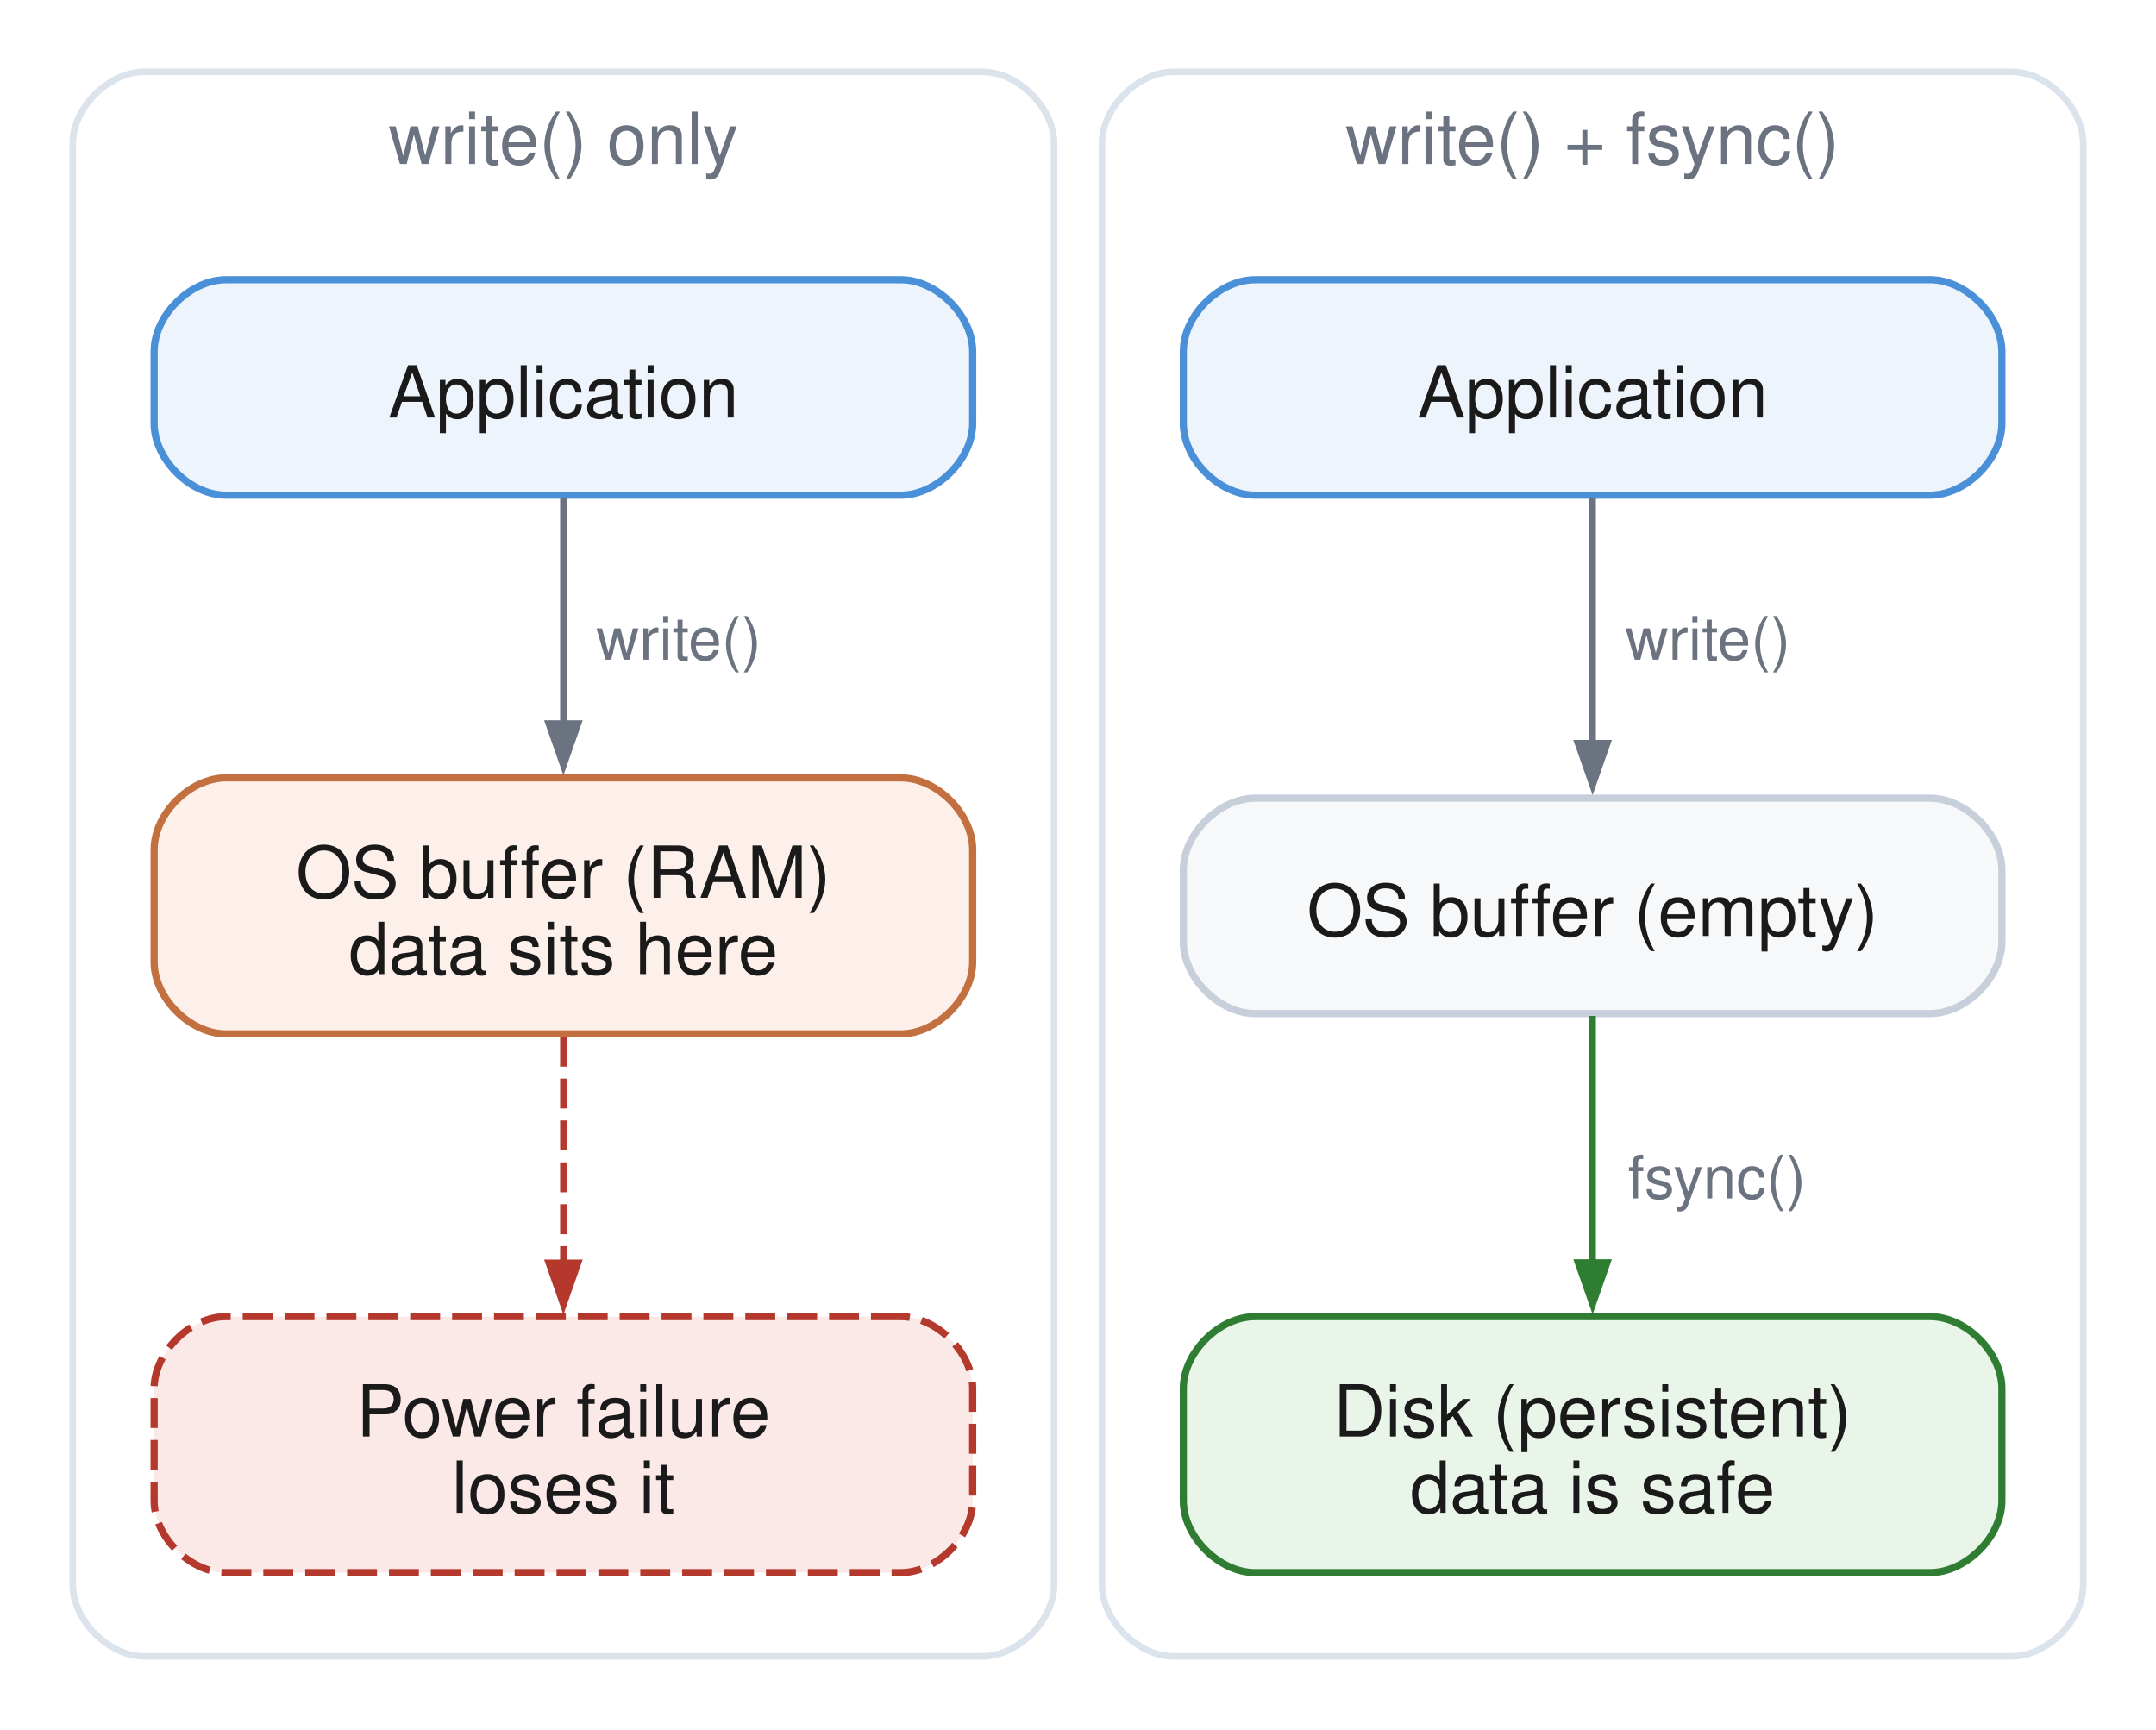
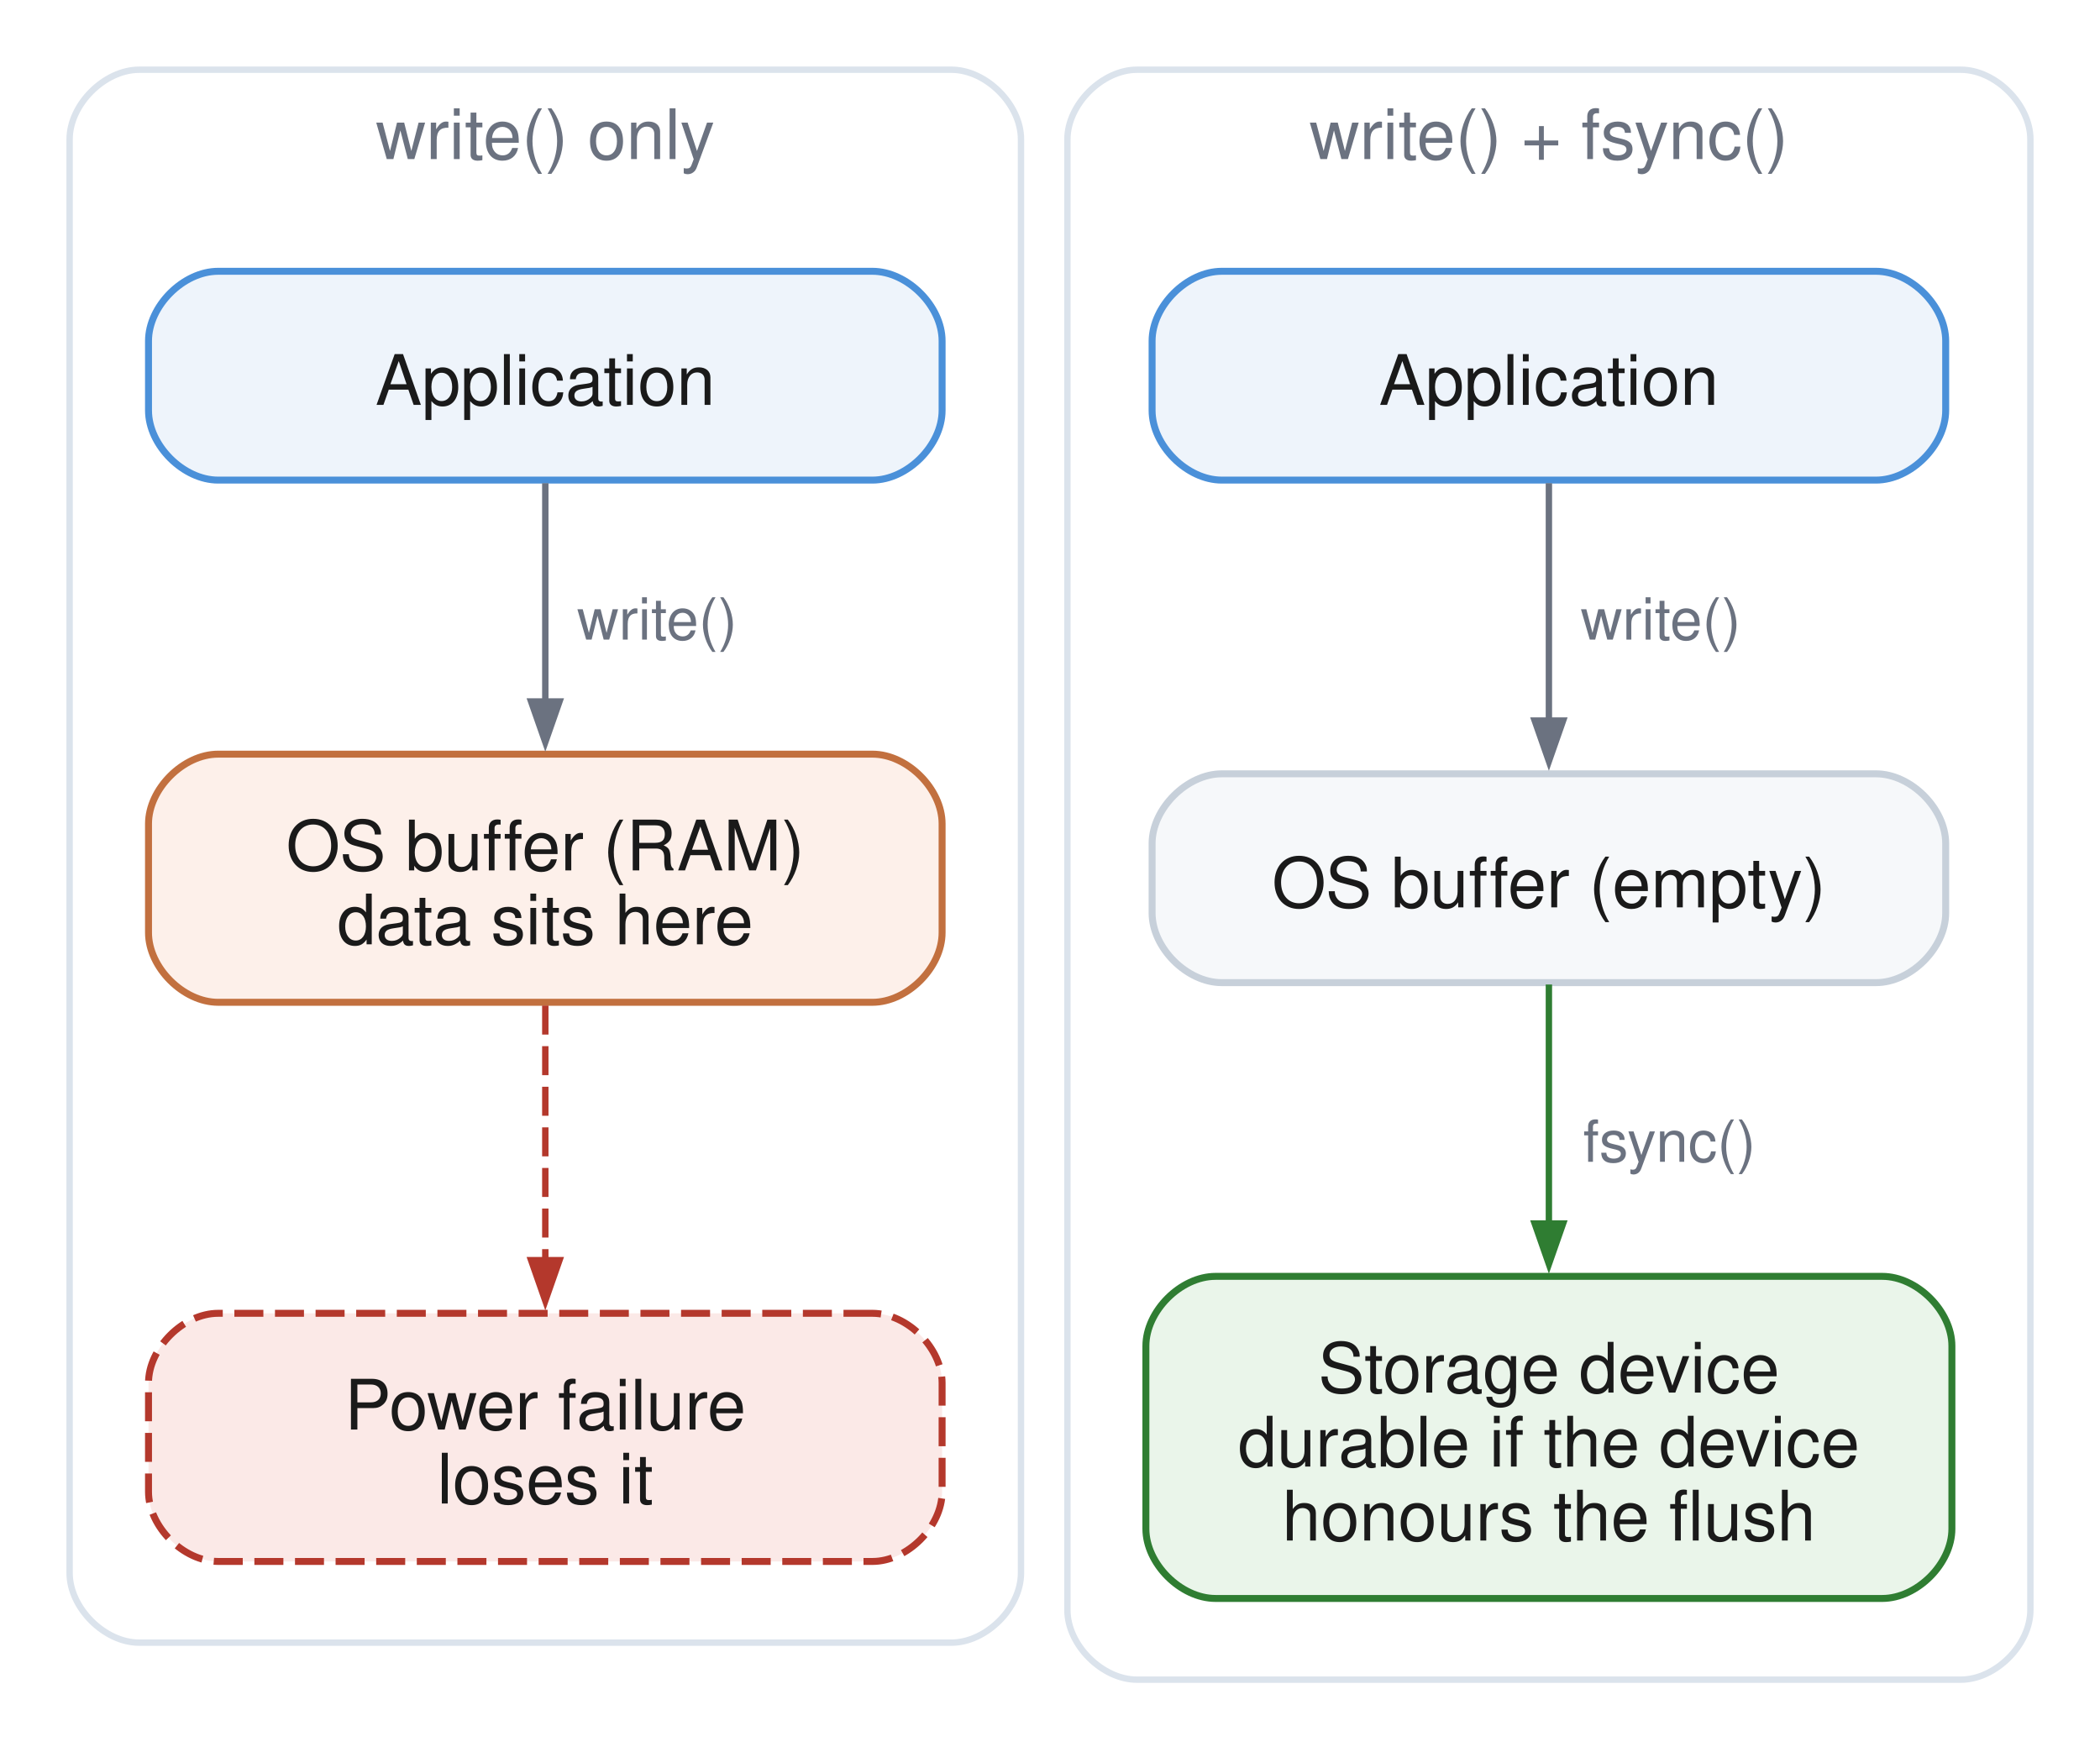
- <svg xmlns="http://www.w3.org/2000/svg" width="480" height="385" viewBox="0.00 0.00 360.00 289.00">
-   <g id="graph0" class="graph" transform="scale(1 1) rotate(0) translate(4 284.81)">
+ <svg xmlns="http://www.w3.org/2000/svg" width="483" height="403" viewBox="0.00 0.00 362.00 302.00">
+   <g id="graph0" class="graph" transform="scale(1 1) rotate(0) translate(4 297.56)">
    <g id="clust1" class="cluster">
-       <path fill="none" stroke="#dbe3ec" stroke-width="1.1" d="M20,-8C20,-8 160,-8 160,-8 166,-8 172,-14 172,-20 172,-20 172,-260.81 172,-260.81 172,-266.81 166,-272.81 160,-272.81 160,-272.81 20,-272.81 20,-272.81 14,-272.81 8,-266.81 8,-260.81 8,-260.81 8,-20 8,-20 8,-14 14,-8 20,-8" />
-       <text xml:space="preserve" text-anchor="middle" x="90" y="-257.41" font-family="Helvetica,Arial,sans-serif" font-size="12.00" fill="#6b7280">write() only</text>
+       <path fill="none" stroke="#dbe3ec" stroke-width="1.1" d="M20,-14.38C20,-14.38 160,-14.38 160,-14.38 166,-14.38 172,-20.38 172,-26.38 172,-26.38 172,-273.56 172,-273.56 172,-279.56 166,-285.56 160,-285.56 160,-285.56 20,-285.56 20,-285.56 14,-285.56 8,-279.56 8,-273.56 8,-273.56 8,-26.38 8,-26.38 8,-20.38 14,-14.38 20,-14.38" />
+       <text xml:space="preserve" text-anchor="middle" x="90" y="-270.16" font-family="Helvetica,Arial,sans-serif" font-size="12.00" fill="#6b7280">write() only</text>
    </g>
    <g id="clust2" class="cluster">
-       <path fill="none" stroke="#dbe3ec" stroke-width="1.1" d="M192,-8C192,-8 332,-8 332,-8 338,-8 344,-14 344,-20 344,-20 344,-260.81 344,-260.81 344,-266.81 338,-272.81 332,-272.81 332,-272.81 192,-272.81 192,-272.81 186,-272.81 180,-266.81 180,-260.81 180,-260.81 180,-20 180,-20 180,-14 186,-8 192,-8" />
-       <text xml:space="preserve" text-anchor="middle" x="262" y="-257.41" font-family="Helvetica,Arial,sans-serif" font-size="12.00" fill="#6b7280">write() + fsync()</text>
+       <path fill="none" stroke="#dbe3ec" stroke-width="1.1" d="M192,-8C192,-8 334,-8 334,-8 340,-8 346,-14 346,-20 346,-20 346,-273.56 346,-273.56 346,-279.56 340,-285.56 334,-285.56 334,-285.56 192,-285.56 192,-285.56 186,-285.56 180,-279.56 180,-273.56 180,-273.56 180,-20 180,-20 180,-14 186,-8 192,-8" />
+       <text xml:space="preserve" text-anchor="middle" x="263" y="-270.16" font-family="Helvetica,Arial,sans-serif" font-size="12.00" fill="#6b7280">write() + fsync()</text>
    </g>
    <g id="node1" class="node">
-       <path fill="#eef4fb" stroke="#4a90d9" stroke-width="1.2" d="M146.4,-238.06C146.4,-238.06 33.6,-238.06 33.6,-238.06 27.6,-238.06 21.6,-232.06 21.6,-226.06 21.6,-226.06 21.6,-214.06 21.6,-214.06 21.6,-208.06 27.6,-202.06 33.6,-202.06 33.6,-202.06 146.4,-202.06 146.4,-202.06 152.4,-202.06 158.4,-208.06 158.4,-214.06 158.4,-214.06 158.4,-226.06 158.4,-226.06 158.4,-232.06 152.4,-238.06 146.4,-238.06" />
-       <text xml:space="preserve" text-anchor="middle" x="90" y="-215.03" font-family="Helvetica,Arial,sans-serif" font-size="12.00" fill="#1a1a1a">Application</text>
+       <path fill="#eef4fb" stroke="#4a90d9" stroke-width="1.2" d="M146.4,-250.81C146.4,-250.81 33.6,-250.81 33.6,-250.81 27.6,-250.81 21.6,-244.81 21.6,-238.81 21.6,-238.81 21.6,-226.81 21.6,-226.81 21.6,-220.81 27.6,-214.81 33.6,-214.81 33.6,-214.81 146.4,-214.81 146.4,-214.81 152.4,-214.81 158.4,-220.81 158.4,-226.81 158.4,-226.81 158.4,-238.81 158.4,-238.81 158.4,-244.81 152.4,-250.81 146.4,-250.81" />
+       <text xml:space="preserve" text-anchor="middle" x="90" y="-227.78" font-family="Helvetica,Arial,sans-serif" font-size="12.00" fill="#1a1a1a">Application</text>
    </g>
    <g id="node2" class="node">
-       <path fill="#fdf0ea" stroke="#c2703f" stroke-width="1.2" d="M146.4,-154.81C146.4,-154.81 33.6,-154.81 33.6,-154.81 27.6,-154.81 21.6,-148.81 21.6,-142.81 21.6,-142.81 21.6,-124.03 21.6,-124.03 21.6,-118.03 27.6,-112.03 33.6,-112.03 33.6,-112.03 146.4,-112.03 146.4,-112.03 152.4,-112.03 158.4,-118.03 158.4,-124.03 158.4,-124.03 158.4,-142.81 158.4,-142.81 158.4,-148.81 152.4,-154.81 146.4,-154.81" />
-       <text xml:space="preserve" text-anchor="middle" x="90" y="-134.77" font-family="Helvetica,Arial,sans-serif" font-size="12.00" fill="#1a1a1a">OS buffer (RAM)</text>
-       <text xml:space="preserve" text-anchor="middle" x="90" y="-122.02" font-family="Helvetica,Arial,sans-serif" font-size="12.00" fill="#1a1a1a">data sits here</text>
+       <path fill="#fdf0ea" stroke="#c2703f" stroke-width="1.2" d="M146.4,-167.56C146.4,-167.56 33.6,-167.56 33.6,-167.56 27.6,-167.56 21.6,-161.56 21.6,-155.56 21.6,-155.56 21.6,-136.78 21.6,-136.78 21.6,-130.78 27.6,-124.78 33.6,-124.78 33.6,-124.78 146.4,-124.78 146.4,-124.78 152.4,-124.78 158.4,-130.78 158.4,-136.78 158.4,-136.78 158.4,-155.56 158.4,-155.56 158.4,-161.56 152.4,-167.56 146.4,-167.56" />
+       <text xml:space="preserve" text-anchor="middle" x="90" y="-147.52" font-family="Helvetica,Arial,sans-serif" font-size="12.00" fill="#1a1a1a">OS buffer (RAM)</text>
+       <text xml:space="preserve" text-anchor="middle" x="90" y="-134.77" font-family="Helvetica,Arial,sans-serif" font-size="12.00" fill="#1a1a1a">data sits here</text>
    </g>
    <g id="edge1" class="edge">
-       <path fill="none" stroke="#6b7280" stroke-width="1.1" d="M90,-201.52C90,-190.59 90,-176.24 90,-163.62" />
-       <polygon fill="#6b7280" stroke="#6b7280" stroke-width="1.1" points="92.45,-163.89 90,-156.89 87.55,-163.89 92.45,-163.89" />
-       <text xml:space="preserve" text-anchor="middle" x="106.5" y="-174.56" font-family="Helvetica,Arial,sans-serif" font-size="10.00" fill="#6b7280">  write()</text>
+       <path fill="none" stroke="#6b7280" stroke-width="1.1" d="M90,-214.27C90,-203.34 90,-188.99 90,-176.37" />
+       <polygon fill="#6b7280" stroke="#6b7280" stroke-width="1.1" points="92.45,-176.64 90,-169.64 87.55,-176.64 92.45,-176.64" />
+       <text xml:space="preserve" text-anchor="middle" x="106.5" y="-187.31" font-family="Helvetica,Arial,sans-serif" font-size="10.00" fill="#6b7280">  write()</text>
    </g>
    <g id="node3" class="node">
-       <path fill="#fbe9e7" stroke="#b4382c" stroke-width="1.2" stroke-dasharray="5,2" d="M146.4,-64.78C146.4,-64.78 33.6,-64.78 33.6,-64.78 27.6,-64.78 21.6,-58.78 21.6,-52.78 21.6,-52.78 21.6,-34 21.6,-34 21.6,-28 27.6,-22 33.6,-22 33.6,-22 146.4,-22 146.4,-22 152.4,-22 158.4,-28 158.4,-34 158.4,-34 158.4,-52.78 158.4,-52.78 158.4,-58.78 152.4,-64.78 146.4,-64.78" />
-       <text xml:space="preserve" text-anchor="middle" x="90" y="-44.74" font-family="Helvetica,Arial,sans-serif" font-size="12.00" fill="#1a1a1a">Power failure</text>
-       <text xml:space="preserve" text-anchor="middle" x="90" y="-31.99" font-family="Helvetica,Arial,sans-serif" font-size="12.00" fill="#1a1a1a">loses it</text>
+       <path fill="#fbe9e7" stroke="#b4382c" stroke-width="1.2" stroke-dasharray="5,2" d="M146.4,-71.16C146.4,-71.16 33.6,-71.16 33.6,-71.16 27.6,-71.16 21.6,-65.16 21.6,-59.16 21.6,-59.16 21.6,-40.38 21.6,-40.38 21.6,-34.38 27.6,-28.38 33.6,-28.38 33.6,-28.38 146.4,-28.38 146.4,-28.38 152.4,-28.38 158.4,-34.38 158.4,-40.38 158.4,-40.38 158.4,-59.16 158.4,-59.16 158.4,-65.16 152.4,-71.16 146.4,-71.16" />
+       <text xml:space="preserve" text-anchor="middle" x="90" y="-51.12" font-family="Helvetica,Arial,sans-serif" font-size="12.00" fill="#1a1a1a">Power failure</text>
+       <text xml:space="preserve" text-anchor="middle" x="90" y="-38.37" font-family="Helvetica,Arial,sans-serif" font-size="12.00" fill="#1a1a1a">loses it</text>
    </g>
    <g id="edge2" class="edge">
-       <path fill="none" stroke="#b4382c" stroke-width="1.1" stroke-dasharray="5,2" d="M90,-111.56C90,-100.27 90,-86.13 90,-73.75" />
-       <polygon fill="#b4382c" stroke="#b4382c" stroke-width="1.1" points="92.45,-73.77 90,-66.77 87.55,-73.77 92.45,-73.77" />
+       <path fill="none" stroke="#b4382c" stroke-width="1.1" stroke-dasharray="5,2" d="M90,-124.22C90,-111.26 90,-94.44 90,-80.16" />
+       <polygon fill="#b4382c" stroke="#b4382c" stroke-width="1.1" points="92.45,-80.32 90,-73.32 87.55,-80.32 92.45,-80.32" />
    </g>
    <g id="node4" class="node">
-       <path fill="#eef4fb" stroke="#4a90d9" stroke-width="1.2" d="M318.4,-238.06C318.4,-238.06 205.6,-238.06 205.6,-238.06 199.6,-238.06 193.6,-232.06 193.6,-226.06 193.6,-226.06 193.6,-214.06 193.6,-214.06 193.6,-208.06 199.6,-202.06 205.6,-202.06 205.6,-202.06 318.4,-202.06 318.4,-202.06 324.4,-202.06 330.4,-208.06 330.4,-214.06 330.4,-214.06 330.4,-226.06 330.4,-226.06 330.4,-232.06 324.4,-238.06 318.4,-238.06" />
-       <text xml:space="preserve" text-anchor="middle" x="262" y="-215.03" font-family="Helvetica,Arial,sans-serif" font-size="12.00" fill="#1a1a1a">Application</text>
+       <path fill="#eef4fb" stroke="#4a90d9" stroke-width="1.2" d="M319.4,-250.81C319.4,-250.81 206.6,-250.81 206.6,-250.81 200.6,-250.81 194.6,-244.81 194.6,-238.81 194.6,-238.81 194.6,-226.81 194.6,-226.81 194.6,-220.81 200.6,-214.81 206.6,-214.81 206.6,-214.81 319.4,-214.81 319.4,-214.81 325.4,-214.81 331.4,-220.81 331.4,-226.81 331.4,-226.81 331.4,-238.81 331.4,-238.81 331.4,-244.81 325.4,-250.81 319.4,-250.81" />
+       <text xml:space="preserve" text-anchor="middle" x="263" y="-227.78" font-family="Helvetica,Arial,sans-serif" font-size="12.00" fill="#1a1a1a">Application</text>
    </g>
    <g id="node5" class="node">
-       <path fill="#f6f8fa" stroke="#c7d0da" stroke-width="1.2" d="M318.4,-151.42C318.4,-151.42 205.6,-151.42 205.6,-151.42 199.6,-151.42 193.6,-145.42 193.6,-139.42 193.6,-139.42 193.6,-127.42 193.6,-127.42 193.6,-121.42 199.6,-115.42 205.6,-115.42 205.6,-115.42 318.4,-115.42 318.4,-115.42 324.4,-115.42 330.4,-121.42 330.4,-127.42 330.4,-127.42 330.4,-139.42 330.4,-139.42 330.4,-145.42 324.4,-151.42 318.4,-151.42" />
-       <text xml:space="preserve" text-anchor="middle" x="262" y="-128.4" font-family="Helvetica,Arial,sans-serif" font-size="12.00" fill="#1a1a1a">OS buffer (empty)</text>
+       <path fill="#f6f8fa" stroke="#c7d0da" stroke-width="1.2" d="M319.4,-164.17C319.4,-164.17 206.6,-164.17 206.6,-164.17 200.6,-164.17 194.6,-158.17 194.6,-152.17 194.6,-152.17 194.6,-140.17 194.6,-140.17 194.6,-134.17 200.6,-128.17 206.6,-128.17 206.6,-128.17 319.4,-128.17 319.4,-128.17 325.4,-128.17 331.4,-134.17 331.4,-140.17 331.4,-140.17 331.4,-152.17 331.4,-152.17 331.4,-158.17 325.4,-164.17 319.4,-164.17" />
+       <text xml:space="preserve" text-anchor="middle" x="263" y="-141.15" font-family="Helvetica,Arial,sans-serif" font-size="12.00" fill="#1a1a1a">OS buffer (empty)</text>
    </g>
    <g id="edge3" class="edge">
-       <path fill="none" stroke="#6b7280" stroke-width="1.1" d="M262,-201.52C262,-189.61 262,-173.64 262,-160.28" />
-       <polygon fill="#6b7280" stroke="#6b7280" stroke-width="1.1" points="264.45,-160.6 262,-153.6 259.55,-160.6 264.45,-160.6" />
-       <text xml:space="preserve" text-anchor="middle" x="278.5" y="-174.56" font-family="Helvetica,Arial,sans-serif" font-size="10.00" fill="#6b7280">  write()</text>
+       <path fill="none" stroke="#6b7280" stroke-width="1.1" d="M263,-214.27C263,-202.36 263,-186.39 263,-173.03" />
+       <polygon fill="#6b7280" stroke="#6b7280" stroke-width="1.1" points="265.45,-173.35 263,-166.35 260.55,-173.35 265.45,-173.35" />
+       <text xml:space="preserve" text-anchor="middle" x="279.5" y="-187.31" font-family="Helvetica,Arial,sans-serif" font-size="10.00" fill="#6b7280">  write()</text>
    </g>
    <g id="node6" class="node">
-       <path fill="#eaf5ea" stroke="#2f7d32" stroke-width="1.2" d="M318.4,-64.78C318.4,-64.78 205.6,-64.78 205.6,-64.78 199.6,-64.78 193.6,-58.78 193.6,-52.78 193.6,-52.78 193.6,-34 193.6,-34 193.6,-28 199.6,-22 205.6,-22 205.6,-22 318.4,-22 318.4,-22 324.4,-22 330.4,-28 330.4,-34 330.4,-34 330.4,-52.78 330.4,-52.78 330.4,-58.78 324.4,-64.78 318.4,-64.78" />
-       <text xml:space="preserve" text-anchor="middle" x="262" y="-44.74" font-family="Helvetica,Arial,sans-serif" font-size="12.00" fill="#1a1a1a">Disk (persistent)</text>
-       <text xml:space="preserve" text-anchor="middle" x="262" y="-31.99" font-family="Helvetica,Arial,sans-serif" font-size="12.00" fill="#1a1a1a">data is safe</text>
+       <path fill="#eaf5ea" stroke="#2f7d32" stroke-width="1.2" d="M320.47,-77.53C320.47,-77.53 205.53,-77.53 205.53,-77.53 199.53,-77.53 193.53,-71.53 193.53,-65.53 193.53,-65.53 193.53,-34 193.53,-34 193.53,-28 199.53,-22 205.53,-22 205.53,-22 320.47,-22 320.47,-22 326.47,-22 332.47,-28 332.47,-34 332.47,-34 332.47,-65.53 332.47,-65.53 332.47,-71.53 326.47,-77.53 320.47,-77.53" />
+       <text xml:space="preserve" text-anchor="middle" x="263" y="-57.49" font-family="Helvetica,Arial,sans-serif" font-size="12.00" fill="#1a1a1a">Storage device</text>
+       <text xml:space="preserve" text-anchor="middle" x="263" y="-44.74" font-family="Helvetica,Arial,sans-serif" font-size="12.00" fill="#1a1a1a">durable if the device</text>
+       <text xml:space="preserve" text-anchor="middle" x="263" y="-31.99" font-family="Helvetica,Arial,sans-serif" font-size="12.00" fill="#1a1a1a">honours the flush</text>
    </g>
    <g id="edge4" class="edge">
-       <path fill="none" stroke="#2f7d32" stroke-width="1.1" d="M262,-115.03C262,-103.27 262,-87.46 262,-73.77" />
-       <polygon fill="#2f7d32" stroke="#2f7d32" stroke-width="1.1" points="264.45,-73.82 262,-66.82 259.55,-73.82 264.45,-73.82" />
-       <text xml:space="preserve" text-anchor="middle" x="280" y="-84.53" font-family="Helvetica,Arial,sans-serif" font-size="10.00" fill="#6b7280">  fsync()</text>
+       <path fill="none" stroke="#2f7d32" stroke-width="1.1" d="M263,-127.85C263,-116.31 263,-100.7 263,-86.55" />
+       <polygon fill="#2f7d32" stroke="#2f7d32" stroke-width="1.1" points="265.45,-86.64 263,-79.64 260.55,-86.64 265.45,-86.64" />
+       <text xml:space="preserve" text-anchor="middle" x="281" y="-97.28" font-family="Helvetica,Arial,sans-serif" font-size="10.00" fill="#6b7280">  fsync()</text>
    </g>
  </g>
</svg>
